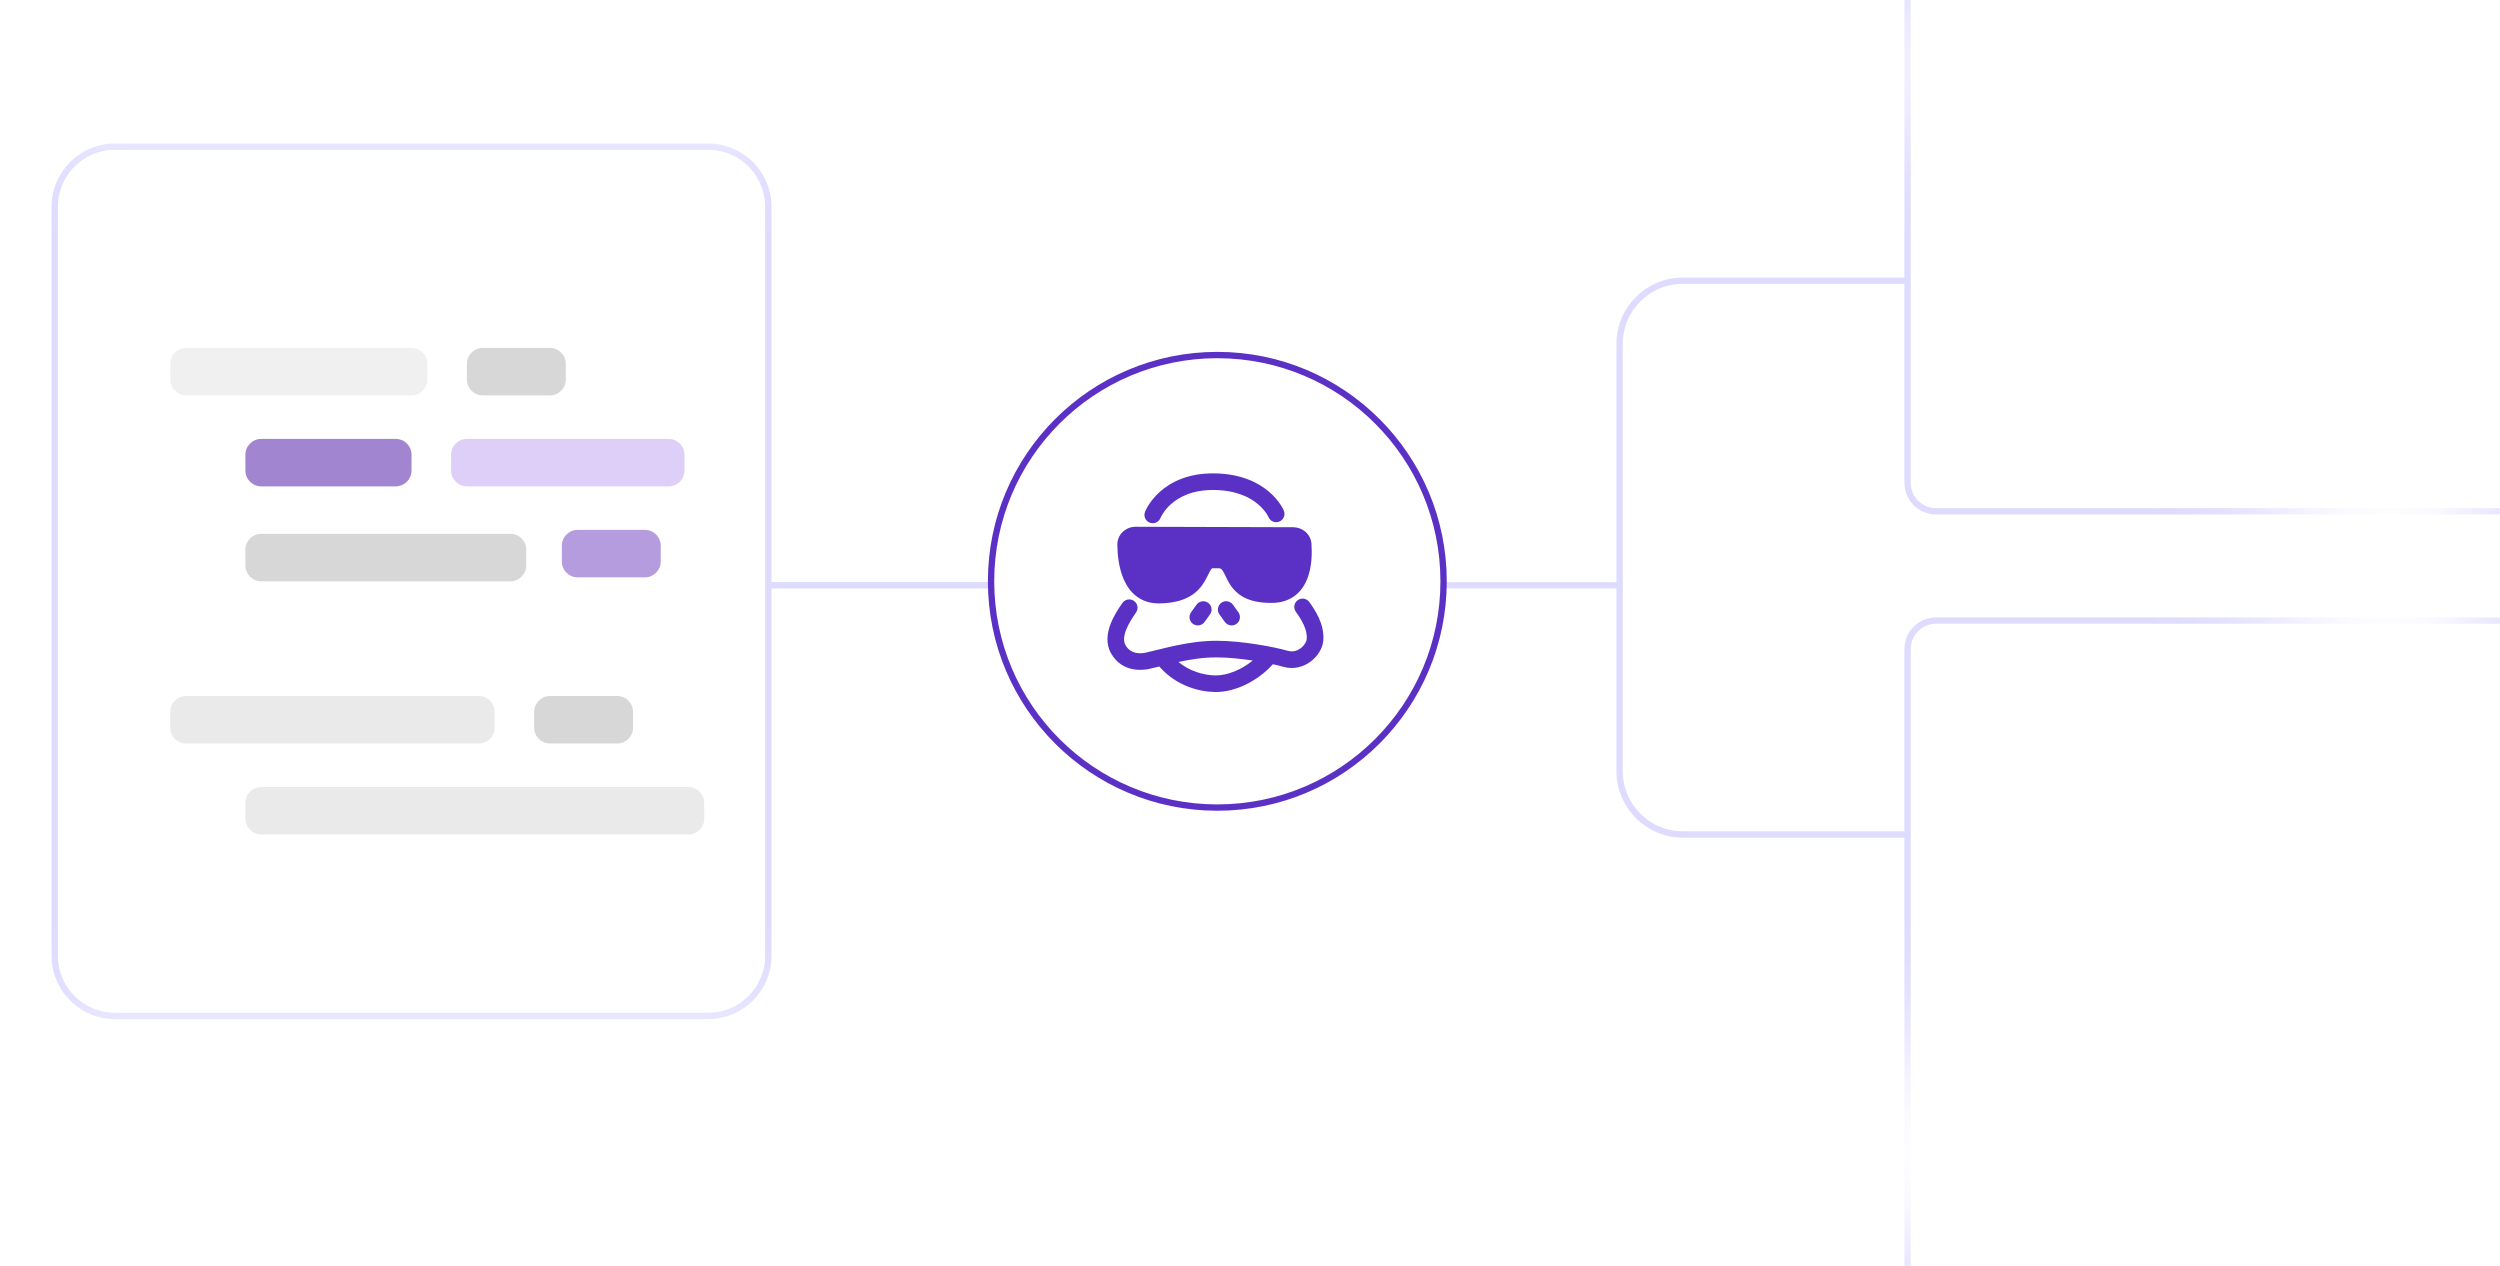
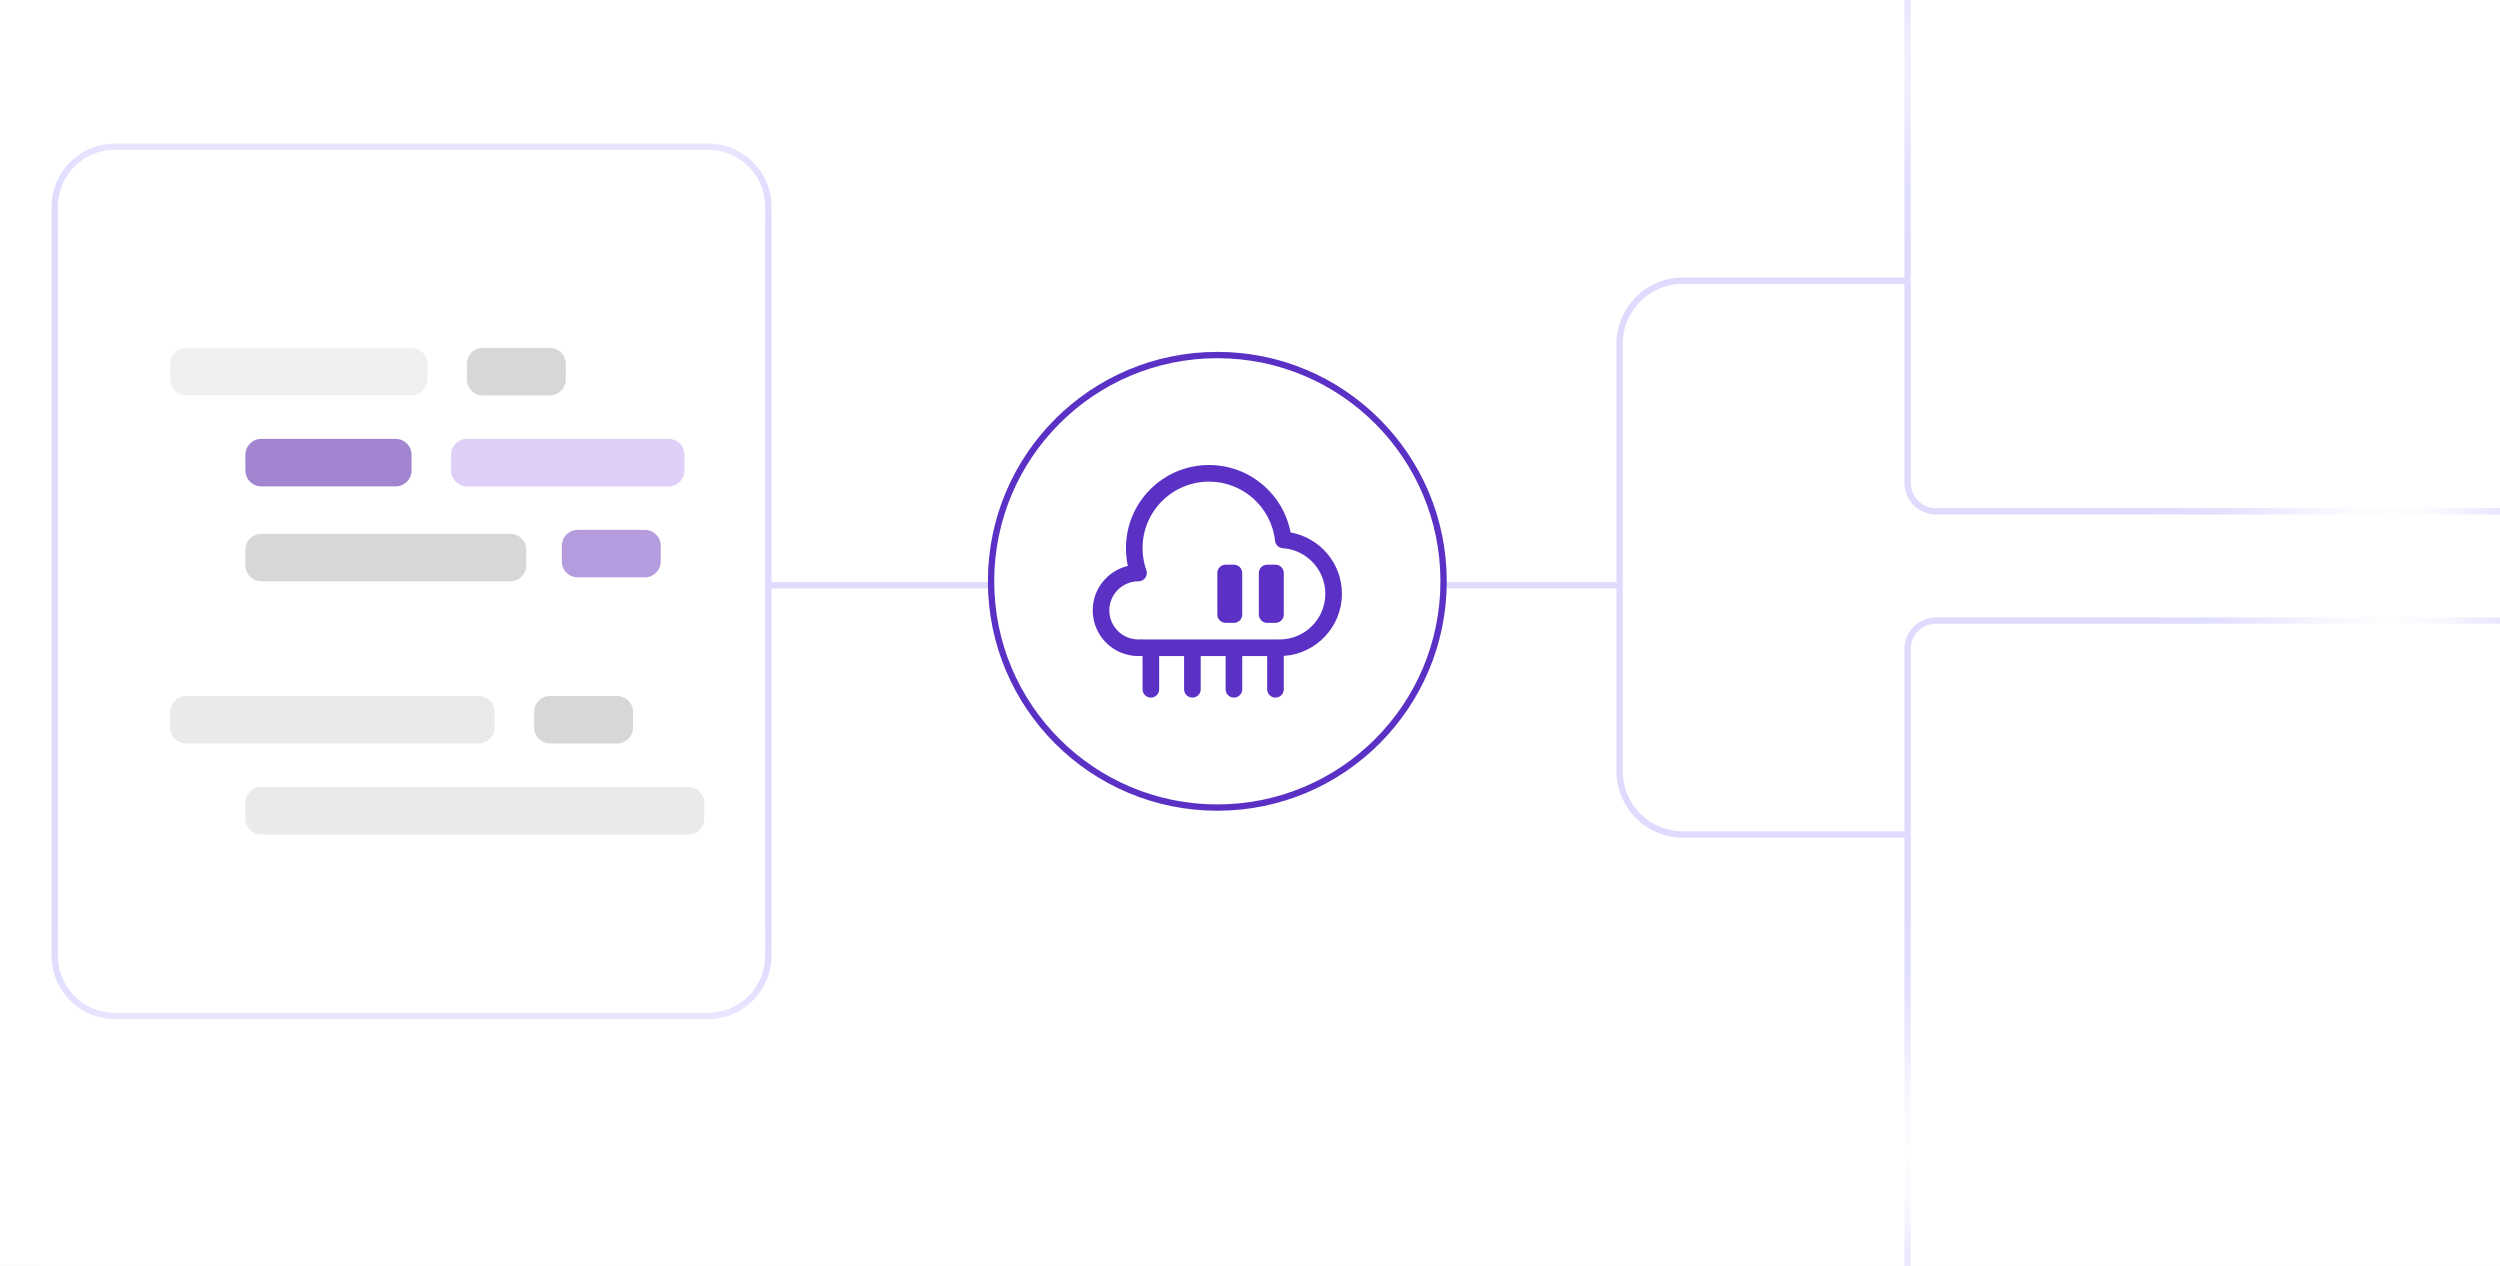
<svg xmlns="http://www.w3.org/2000/svg" width="395" height="200" viewBox="0 0 395 200" fill="none">
  <g clip-path="url(#clip0_1193_17934)">
    <rect width="395" height="200" fill="white" />
    <path d="M89.647 92.472L209.647 92.472" stroke="#DEDBFF" />
    <path d="M182.772 92.472H255.897M255.897 92.472V54.347C255.897 48.824 260.375 44.347 265.897 44.347H310.272M255.897 92.472V121.847C255.897 127.37 260.375 131.847 265.897 131.847H302.772" stroke="#DEDBFF" />
    <rect x="8.647" y="23.174" width="112.75" height="137.345" rx="9.5" fill="white" stroke="#DEDBFF" />
    <rect x="301.397" y="-35.778" width="180.25" height="116.568" rx="4.5" fill="white" stroke="#DEDBFF" />
    <rect x="301.397" y="98.047" width="180.25" height="116.568" rx="4.5" fill="white" stroke="#DEDBFF" />
    <rect x="156.587" y="56.097" width="71.5" height="71.5" rx="35.75" fill="white" />
    <rect x="156.587" y="56.097" width="71.5" height="71.5" rx="35.75" stroke="#5A30C5" />
-     <path d="M204.328 84.616C199.581 84.602 184.344 84.555 179.431 84.54C178.557 84.538 177.842 85.201 177.853 86.075C177.887 88.783 178.544 94.11 183.185 94.028C190.772 93.893 188.81 88.457 191.668 88.475H192.575C195.863 88.561 193.583 94.048 201.007 93.944C205.861 93.877 206.085 88.607 205.901 86.02C205.843 85.204 205.146 84.618 204.328 84.616Z" fill="#5A30C5" />
-     <path d="M205.043 94.827C205.633 94.404 206.453 94.539 206.875 95.128C207.806 96.427 209.271 98.612 209.085 101.167C208.992 102.436 208.183 103.688 207.113 104.5C206 105.345 204.436 105.844 202.732 105.346C202.317 105.224 201.758 105.089 201.101 104.947L200.869 105.201C198.86 107.392 195.345 109.395 191.965 109.34C189.332 109.297 185.925 108.292 183.435 105.598L183.169 105.311C182.587 105.454 182.024 105.591 181.481 105.709L181.463 105.712L181.447 105.716C180.475 105.899 177.323 106.286 175.563 103.26C174.652 101.693 174.952 99.968 175.452 98.641C175.96 97.292 176.783 96.062 177.344 95.265C177.761 94.672 178.58 94.53 179.173 94.947C179.765 95.364 179.907 96.182 179.491 96.775C178.947 97.548 178.293 98.549 177.909 99.567C177.517 100.606 177.509 101.385 177.832 101.94C178.665 103.372 180.123 103.292 180.954 103.136C183.657 102.547 187.841 101.204 192.357 101.246C196.157 101.246 201.365 102.211 203.469 102.827C204.232 103.05 204.947 102.848 205.525 102.409C206.147 101.937 206.442 101.321 206.467 100.976C206.577 99.467 205.696 97.99 204.741 96.657C204.319 96.068 204.454 95.249 205.043 94.827ZM192.344 103.871C190.154 103.849 188.094 104.181 186.19 104.595C187.989 106.079 190.213 106.687 192.008 106.716C194.007 106.748 196.273 105.724 197.932 104.367C196.073 104.084 194.047 103.871 192.357 103.871H192.344ZM189.051 95.542C189.474 94.953 190.294 94.819 190.883 95.242C191.471 95.665 191.605 96.486 191.181 97.075L190.32 98.272C189.897 98.86 189.077 98.994 188.488 98.571C187.9 98.147 187.767 97.327 188.19 96.739L189.051 95.542ZM192.972 95.242C193.56 94.819 194.38 94.954 194.804 95.542L195.665 96.739C196.088 97.327 195.954 98.147 195.366 98.571C194.778 98.994 193.957 98.86 193.533 98.272L192.672 97.075C192.249 96.486 192.384 95.665 192.972 95.242ZM204.332 83.302C205.761 83.307 207.099 84.352 207.211 85.927C207.306 87.276 207.314 89.477 206.567 91.402C206.187 92.383 205.587 93.351 204.65 94.078C203.699 94.816 202.491 95.237 201.025 95.257C199.014 95.285 197.515 94.937 196.371 94.287C195.212 93.628 194.55 92.732 194.096 91.924C193.879 91.537 193.695 91.142 193.55 90.844C193.393 90.522 193.276 90.3 193.158 90.129C193.047 89.969 192.966 89.902 192.908 89.868C192.87 89.845 192.804 89.814 192.682 89.797L192.54 89.787H191.659C191.529 89.786 191.495 89.811 191.492 89.814C191.472 89.826 191.409 89.874 191.299 90.039C191.184 90.214 191.069 90.437 190.906 90.769C190.753 91.078 190.563 91.468 190.329 91.863C189.844 92.68 189.141 93.567 187.959 94.241C186.791 94.906 185.259 95.303 183.208 95.339C181.777 95.365 180.578 94.968 179.616 94.255C178.673 93.555 178.032 92.607 177.595 91.638C176.734 89.728 176.558 87.5 176.54 86.092C176.519 84.419 177.895 83.224 179.436 83.228C184.349 83.243 199.585 83.289 204.332 83.302ZM179.428 85.853C179.326 85.853 179.256 85.889 179.218 85.926C179.184 85.959 179.164 85.998 179.165 86.058C179.182 87.358 179.352 89.148 179.988 90.558C180.299 91.249 180.696 91.786 181.181 92.147C181.649 92.493 182.272 92.731 183.162 92.716C184.904 92.685 185.972 92.35 186.659 91.959C187.332 91.576 187.742 91.08 188.072 90.524C188.245 90.232 188.388 89.938 188.551 89.607C188.703 89.299 188.888 88.927 189.109 88.592C189.336 88.249 189.647 87.873 190.097 87.591C190.562 87.299 191.091 87.159 191.668 87.162H192.609C193.214 87.178 193.763 87.323 194.246 87.609C194.721 87.891 195.06 88.265 195.314 88.631C195.56 88.985 195.753 89.371 195.911 89.696C196.081 90.046 196.216 90.34 196.384 90.638C196.699 91.199 197.065 91.661 197.668 92.004C198.288 92.356 199.287 92.656 200.988 92.632C201.949 92.619 202.589 92.354 203.04 92.004C203.504 91.644 203.86 91.12 204.119 90.452C204.652 89.079 204.68 87.351 204.592 86.113C204.589 86.067 204.572 86.032 204.535 85.999C204.493 85.963 204.421 85.928 204.324 85.927C199.577 85.914 184.34 85.868 179.428 85.853ZM191.903 74.793C196.06 74.85 198.792 76.235 200.498 77.691C201.342 78.41 201.917 79.132 202.286 79.685C202.471 79.962 202.606 80.198 202.697 80.373C202.742 80.459 202.777 80.531 202.802 80.585C202.814 80.612 202.825 80.635 202.832 80.653C202.836 80.662 202.84 80.671 202.843 80.677C202.844 80.681 202.845 80.684 202.847 80.686C202.847 80.688 202.847 80.689 202.848 80.69L202.849 80.692C202.849 80.692 202.839 80.698 201.761 81.143L202.849 80.692C203.125 81.362 202.806 82.13 202.136 82.407C201.508 82.666 200.795 82.402 200.48 81.816L200.425 81.699C200.426 81.701 200.426 81.702 200.427 81.703L200.42 81.69C200.411 81.671 200.395 81.635 200.369 81.586C200.318 81.488 200.231 81.334 200.104 81.143C199.847 80.759 199.427 80.227 198.795 79.688C197.55 78.626 195.406 77.467 191.867 77.418C188.361 77.37 186.24 78.555 185.001 79.668C184.37 80.235 183.948 80.802 183.688 81.217C183.559 81.424 183.471 81.593 183.418 81.702C183.391 81.756 183.374 81.795 183.364 81.817C183.359 81.828 183.357 81.834 183.356 81.836L183.359 81.83C183.359 81.83 183.359 81.828 183.358 81.827C183.098 82.503 182.341 82.841 181.664 82.582C180.988 82.323 180.649 81.563 180.908 80.886L182.071 81.332C180.98 80.914 180.913 80.888 180.91 80.885L180.911 80.88C180.912 80.877 180.913 80.874 180.915 80.871C180.917 80.864 180.921 80.856 180.925 80.847C180.932 80.828 180.942 80.805 180.954 80.776C180.979 80.72 181.012 80.644 181.057 80.552C181.146 80.368 181.279 80.118 181.462 79.825C181.828 79.24 182.402 78.474 183.246 77.715C184.959 76.177 187.714 74.736 191.903 74.793Z" fill="#5A30C5" />
+     <g transform="translate(171.3366 70.8467) scale(1.3125)" fill="#5A30C5">
+       <path d="M18 14C18.552 14 19 14.448 19 15V20C19 20.552 18.552 21 18 21H17C16.448 21 16 20.552 16 20V15C16 14.448 16.448 14 17 14H18Z" />
+       <path d="M23 14C23.552 14 24 14.448 24 15V20C24 20.552 23.552 21 23 21H22C21.448 21 21 20.552 21 20V15C21 14.448 21.448 14 22 14H23Z" />
+       <path fill-rule="evenodd" clip-rule="evenodd" d="M15 2C19.88 2 23.939 5.495 24.819 10.118C28.332 10.742 31 13.808 31 17.5C31 21.474 27.909 24.724 24 24.981V29C24 29.552 23.552 30 23 30C22.448 30 22 29.552 22 29V25H19V29C19 29.552 18.552 30 18 30C17.448 30 17 29.552 17 29V25H14V29C14 29.552 13.552 30 13 30C12.448 30 12 29.552 12 29V25H9V29C9 29.552 8.552 30 8 30C7.448 30 7 29.552 7 29V25C6.929 25 6.864 24.995 6.807 24.989C6.711 24.995 6.608 25 6.5 25C3.462 25 1 22.538 1 19.5C1 16.899 2.806 14.72 5.232 14.148C5.08 13.456 5 12.737 5 12C5 6.477 9.477 2 15 2ZM15 4C10.582 4 7 7.582 7 12C7 12.935 7.162 13.832 7.457 14.667C7.565 14.973 7.518 15.314 7.33 15.579C7.142 15.844 6.837 16.001 6.512 16C6.509 16 6.509 16 6.5 16C4.567 16 3 17.567 3 19.5C3 21.433 4.567 23 6.5 23C6.579 23 6.665 22.996 6.766 22.988L6.883 22.986C6.922 22.988 6.96 22.992 6.999 22.998C7.004 22.999 7.008 23 7.011 23H22.989C22.989 23 22.993 23 23.001 22.999L23.098 22.99C23.13 22.989 23.162 22.989 23.194 22.991C23.301 22.997 23.402 23 23.5 23C26.538 23 29 20.538 29 17.5C29 14.59 26.739 12.208 23.878 12.015C23.394 11.982 23.004 11.607 22.951 11.125C22.516 7.119 19.122 4 15 4Z" />
+     </g>
    <g filter="url(#filter0_f_1193_17934)">
      <rect x="-19.852" y="-20.5" width="393" height="37.5" fill="white" />
    </g>
    <g filter="url(#filter1_f_1193_17934)">
      <rect x="-19.852" y="166" width="393" height="43.5" fill="white" />
    </g>
    <g filter="url(#filter2_f_1193_17934)">
      <rect x="401.519" y="-8" width="208" height="40.852" transform="rotate(90 401.519 -8)" fill="white" />
    </g>
    <rect x="26.898" y="54.971" width="40.625" height="7.5" rx="2.5" fill="#F0F0F0" />
    <rect x="73.772" y="54.971" width="15.625" height="7.5" rx="2.5" fill="#D7D7D7" />
    <rect x="26.898" y="109.971" width="51.25" height="7.5" rx="2.5" fill="#EAEAEA" />
    <rect x="84.397" y="109.971" width="15.625" height="7.5" rx="2.5" fill="#D7D7D7" />
    <rect x="88.772" y="83.721" width="15.625" height="7.5" rx="2.5" fill="#B59CDF" />
    <rect x="38.773" y="69.346" width="26.25" height="7.5" rx="2.5" fill="#A185D1" />
    <rect x="38.773" y="124.346" width="72.5" height="7.5" rx="2.5" fill="#EAEAEA" />
    <rect x="71.272" y="69.346" width="36.875" height="7.5" rx="2.5" fill="#DECFF8" />
    <rect x="38.773" y="84.346" width="44.375" height="7.5" rx="2.5" fill="#D7D7D7" />
  </g>
  <defs>
    <filter id="filter0_f_1193_17934" x="-39.852" y="-40.5" width="433" height="77.5" filterUnits="userSpaceOnUse" color-interpolation-filters="sRGB">
      <feFlood flood-opacity="0" result="BackgroundImageFix" />
      <feBlend mode="normal" in="SourceGraphic" in2="BackgroundImageFix" result="shape" />
      <feGaussianBlur stdDeviation="10" result="effect1_foregroundBlur_1193_17934" />
    </filter>
    <filter id="filter1_f_1193_17934" x="-39.852" y="146" width="433" height="83.5" filterUnits="userSpaceOnUse" color-interpolation-filters="sRGB">
      <feFlood flood-opacity="0" result="BackgroundImageFix" />
      <feBlend mode="normal" in="SourceGraphic" in2="BackgroundImageFix" result="shape" />
      <feGaussianBlur stdDeviation="10" result="effect1_foregroundBlur_1193_17934" />
    </filter>
    <filter id="filter2_f_1193_17934" x="340.667" y="-28" width="80.852" height="248" filterUnits="userSpaceOnUse" color-interpolation-filters="sRGB">
      <feFlood flood-opacity="0" result="BackgroundImageFix" />
      <feBlend mode="normal" in="SourceGraphic" in2="BackgroundImageFix" result="shape" />
      <feGaussianBlur stdDeviation="10" result="effect1_foregroundBlur_1193_17934" />
    </filter>
    <clipPath id="clip0_1193_17934">
      <rect width="395" height="200" fill="white" />
    </clipPath>
  </defs>
</svg>
